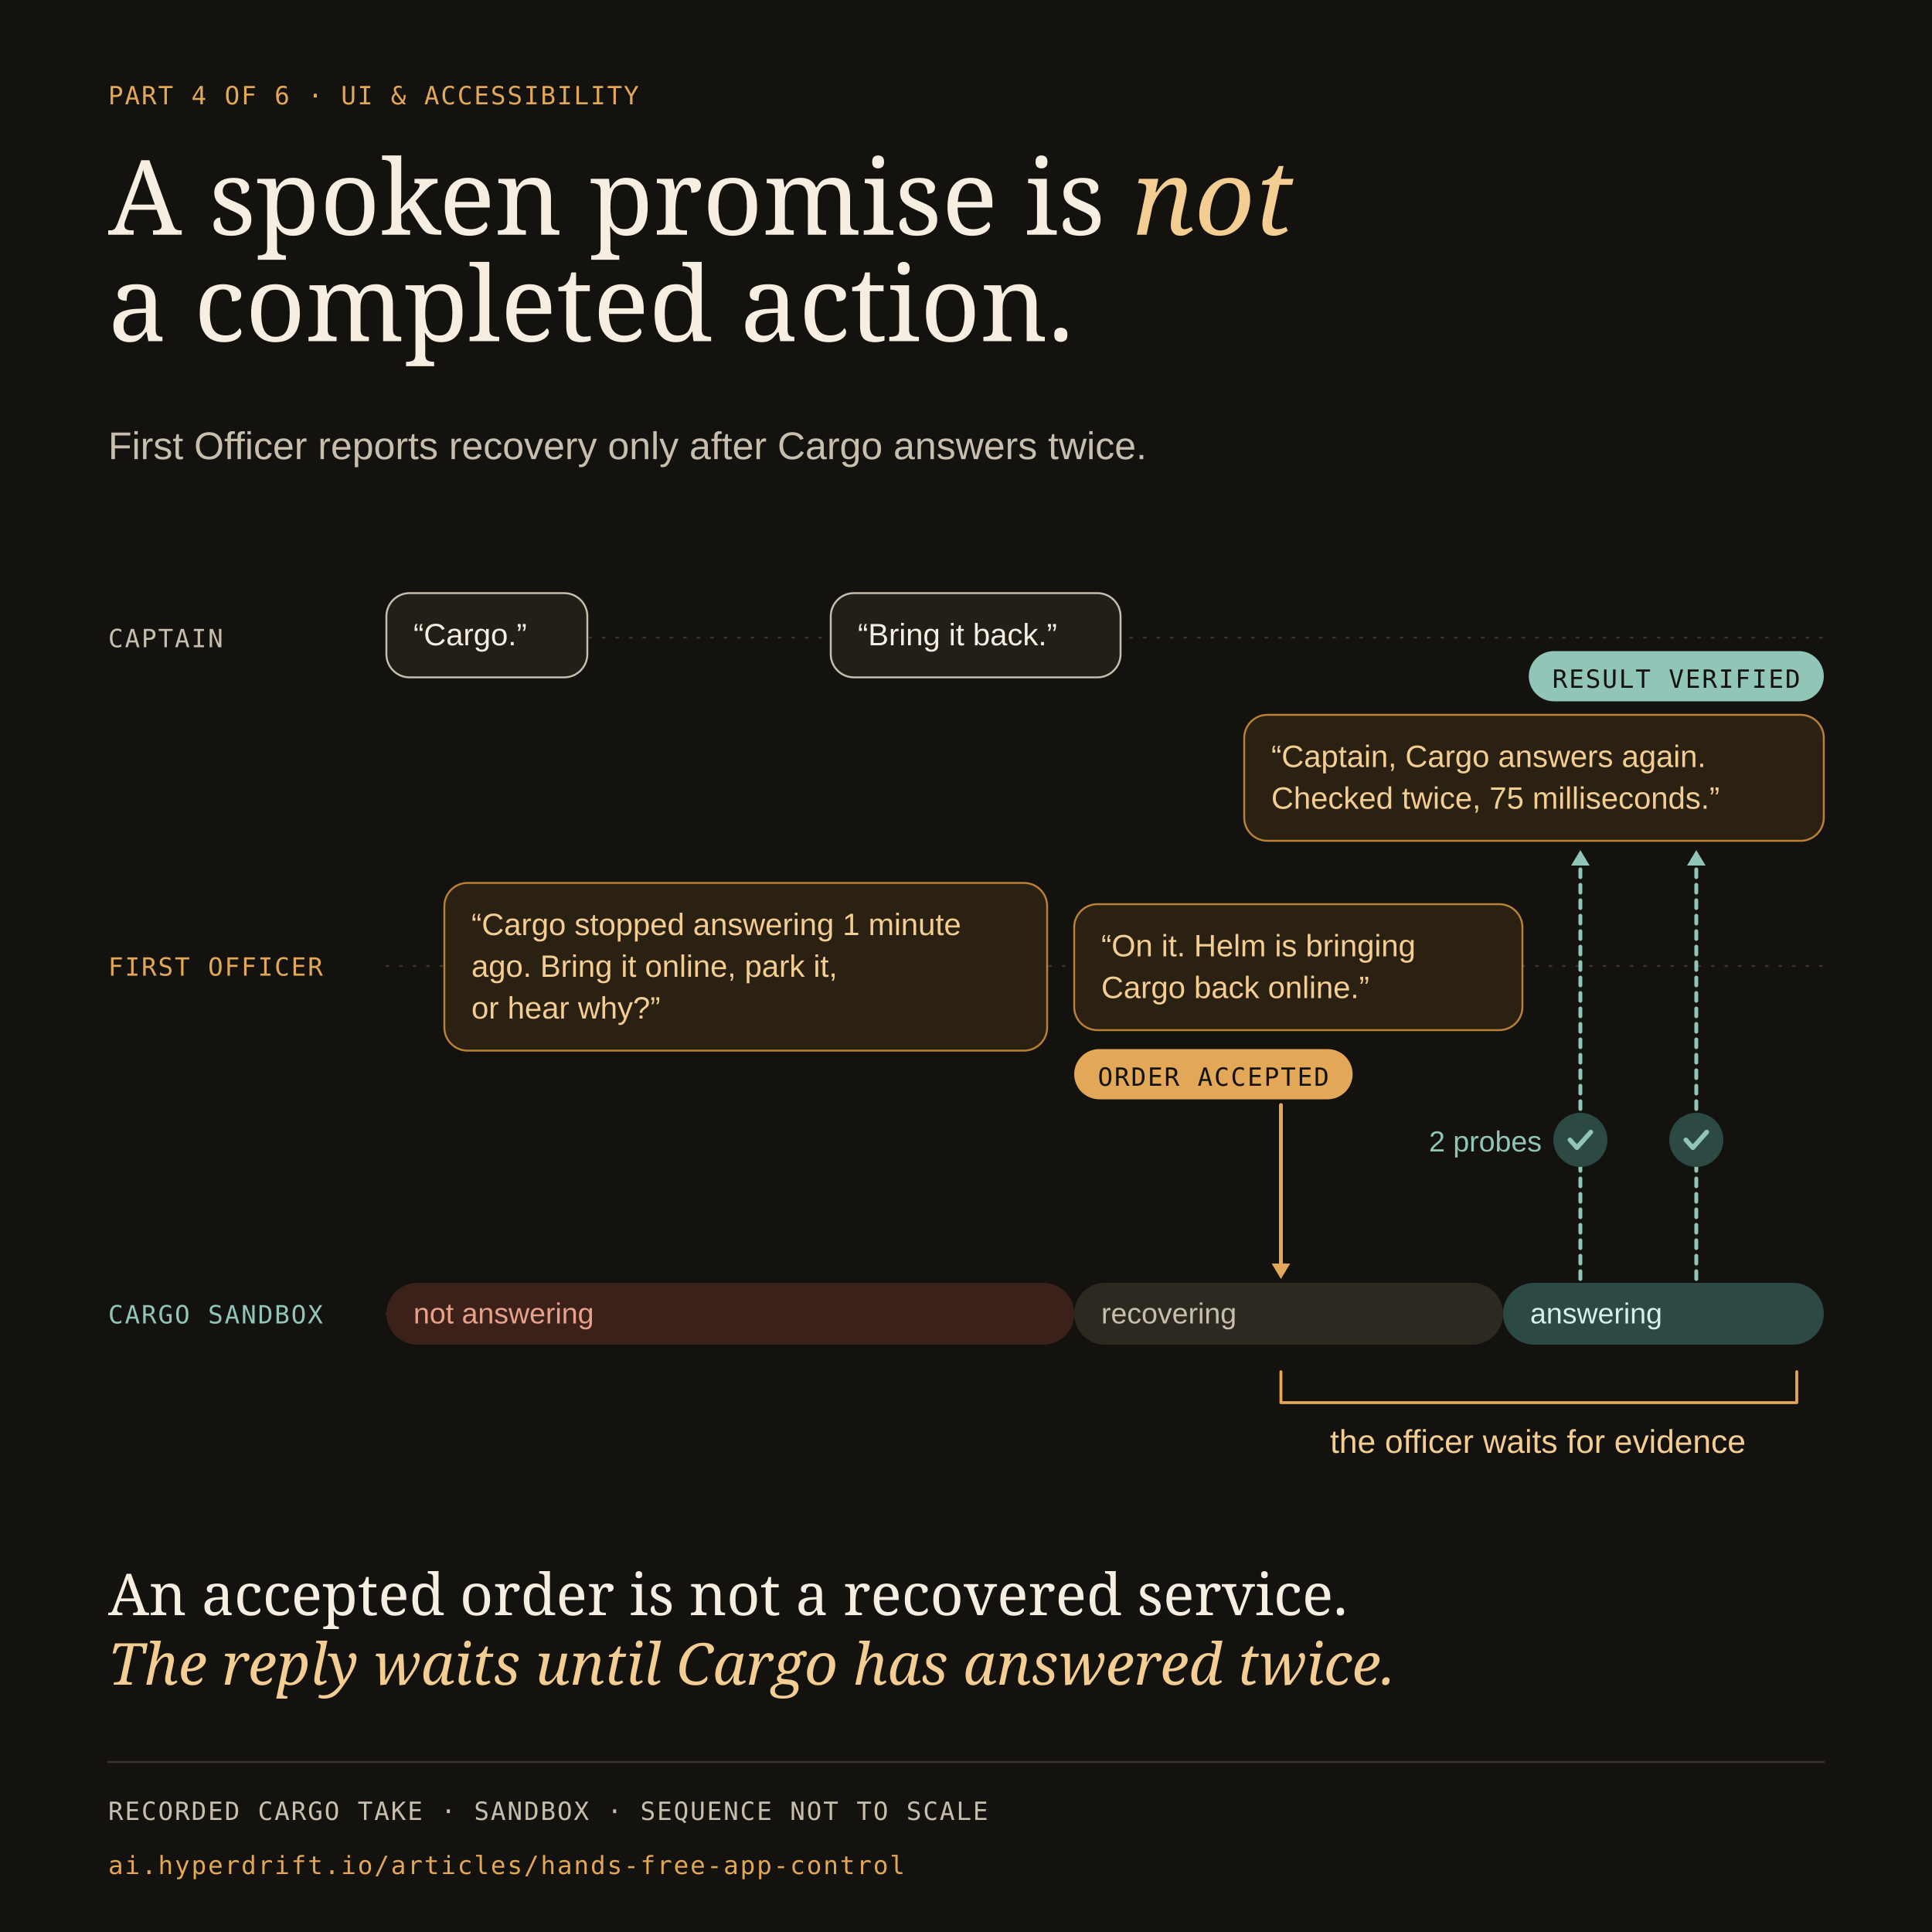
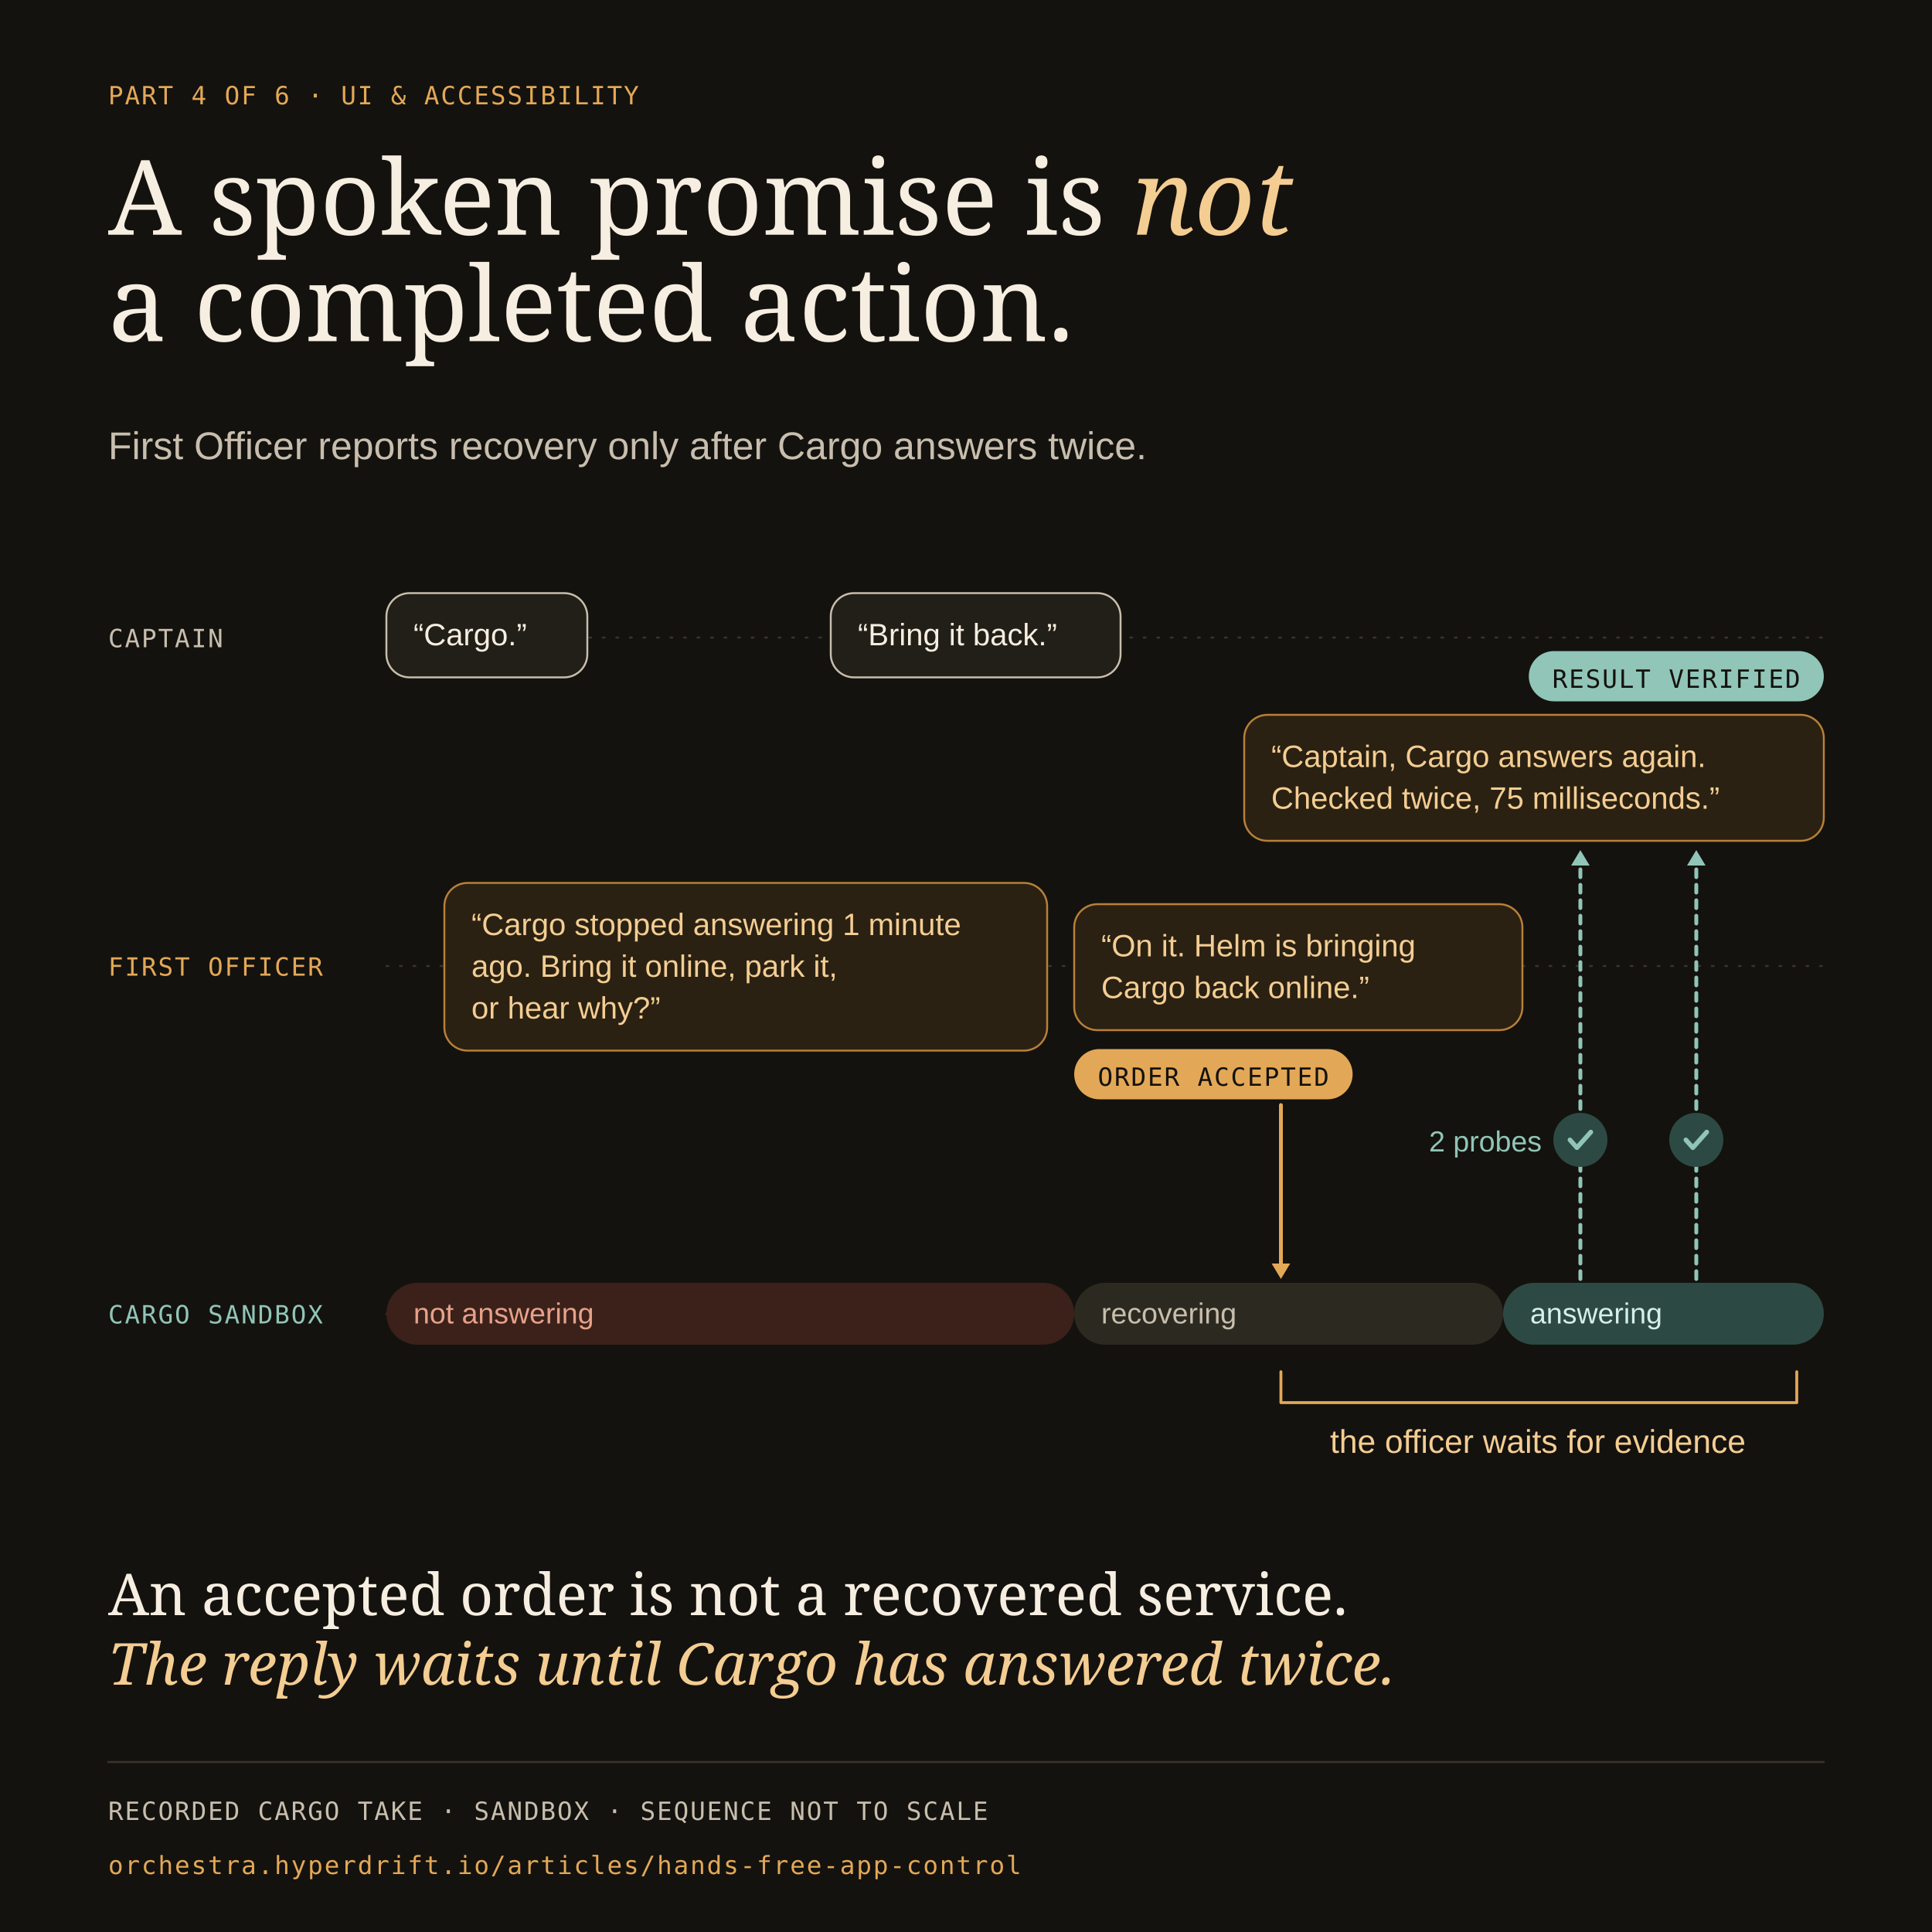
<svg xmlns="http://www.w3.org/2000/svg" width="1000" height="1000" viewBox="0 0 1000 1000" role="img" aria-labelledby="cargo-title cargo-desc">
  <style>.x-d{font-family:'Cormorant Garamond',Georgia,serif;font-weight:500}.x-i{font-family:'Cormorant Garamond',Georgia,serif;font-weight:500;font-style:italic}.x-s{font-family:'IBM Plex Sans','Helvetica Neue',Arial,sans-serif}.x-m{font-family:'IBM Plex Mono',Menlo,monospace;letter-spacing:.06em}</style>
  <rect width="1000" height="1000" fill="#14120e" />
  <text x="56" y="54" class="x-m" font-size="13" fill="#e3a857" text-anchor="start">PART 4 OF 6 · UI &amp; ACCESSIBILITY</text>
  <text x="56" y="121.5" class="x-d" font-size="54" fill="#f6eee1" text-anchor="start">A spoken promise is <tspan fill="#f4cd92" class="x-i">not</tspan>
  </text>
  <text x="56" y="176.58" class="x-d" font-size="54" fill="#f6eee1" text-anchor="start">a completed action.</text>
  <text x="56" y="237.66" class="x-s" font-size="20" fill="#c8beae" text-anchor="start">First Officer reports recovery only after Cargo answers twice.</text>
  <text x="56" y="335" class="x-m" font-size="13" fill="#c8beae" text-anchor="start">CAPTAIN</text>
  <path d="M200 330L944 330" fill="none" stroke="#3a342b" stroke-width="1" stroke-linecap="round" stroke-linejoin="round" stroke-dasharray="1 6" />
  <text x="56" y="505" class="x-m" font-size="13" fill="#e3a857" text-anchor="start">FIRST OFFICER</text>
  <path d="M200 500L944 500" fill="none" stroke="#3a342b" stroke-width="1" stroke-linecap="round" stroke-linejoin="round" stroke-dasharray="1 6" />
  <text x="56" y="685" class="x-m" font-size="13" fill="#90c5b8" text-anchor="start">CARGO SANDBOX</text>
  <path d="M200 680L944 680" fill="none" stroke="#3a342b" stroke-width="1" stroke-linecap="round" stroke-linejoin="round" stroke-dasharray="1 6" />
  <rect x="200" y="664" width="356" height="32" rx="16" fill="#3b211a" />
  <text x="214" y="685" class="x-s" font-size="15" fill="#e8a18a" text-anchor="start">not answering</text>
  <rect x="556" y="664" width="222" height="32" rx="16" fill="#2c2a20" />
  <text x="570" y="685" class="x-s" font-size="15" fill="#c8beae" text-anchor="start">recovering</text>
  <rect x="778" y="664" width="166" height="32" rx="16" fill="#2c4a43" />
  <text x="792" y="685" class="x-s" font-size="15" fill="#d6efe8" text-anchor="start">answering</text>
  <rect x="200" y="307" width="104" height="43.6" rx="12" fill="#221e18" stroke="#c8beae" stroke-width="1" />
  <text x="214" y="334" class="x-s" font-size="16" fill="#f6eee1" text-anchor="start">“Cargo.”</text>
  <rect x="230" y="457" width="312" height="86.8" rx="12" fill="#2a2112" stroke="#b98038" stroke-width="1" />
  <text x="244" y="484" class="x-s" font-size="16" fill="#f4cd92" text-anchor="start">“Cargo stopped answering 1 minute</text>
  <text x="244" y="505.6" class="x-s" font-size="16" fill="#f4cd92" text-anchor="start">ago. Bring it online, park it,</text>
  <text x="244" y="527.2" class="x-s" font-size="16" fill="#f4cd92" text-anchor="start">or hear why?”</text>
  <rect x="430" y="307" width="150" height="43.6" rx="12" fill="#221e18" stroke="#c8beae" stroke-width="1" />
  <text x="444" y="334" class="x-s" font-size="16" fill="#f6eee1" text-anchor="start">“Bring it back.”</text>
  <rect x="556" y="468" width="232" height="65.2" rx="12" fill="#2a2112" stroke="#b98038" stroke-width="1" />
  <text x="570" y="495" class="x-s" font-size="16" fill="#f4cd92" text-anchor="start">“On it. Helm is bringing</text>
  <text x="570" y="516.6" class="x-s" font-size="16" fill="#f4cd92" text-anchor="start">Cargo back online.”</text>
  <rect x="556" y="543" width="144.12" height="26" rx="13.0" fill="#e3a857" />
  <text x="628.06" y="562" class="x-m" font-size="13" fill="#14120e" text-anchor="middle">ORDER ACCEPTED</text>
  <path d="M663 572L663 656" fill="none" stroke="#e3a857" stroke-width="2" stroke-linecap="round" stroke-linejoin="round" />
  <polygon points="663,662 658.2,654 667.8,654" fill="#e3a857" />
  <path d="M818 662L818 446" fill="none" stroke="#90c5b8" stroke-width="2" stroke-linecap="round" stroke-linejoin="round" stroke-dasharray="4 4" />
  <polygon points="818,440 813.2,448 822.8,448" fill="#90c5b8" />
  <circle cx="818" cy="590" r="14" fill="#2c4a43" />
  <path d="M812.6 590l3.6 4.05l7.2 -8.1" fill="none" stroke="#90c5b8" stroke-width="2.4" stroke-linecap="round" stroke-linejoin="round" />
  <path d="M878 662L878 446" fill="none" stroke="#90c5b8" stroke-width="2" stroke-linecap="round" stroke-linejoin="round" stroke-dasharray="4 4" />
  <polygon points="878,440 873.2,448 882.8,448" fill="#90c5b8" />
  <circle cx="878" cy="590" r="14" fill="#2c4a43" />
  <path d="M872.6 590l3.6 4.05l7.2 -8.1" fill="none" stroke="#90c5b8" stroke-width="2.4" stroke-linecap="round" stroke-linejoin="round" />
  <text x="798" y="596" class="x-s" font-size="15" fill="#90c5b8" text-anchor="end">2 probes</text>
  <rect x="644" y="370" width="300" height="65.2" rx="12" fill="#2a2112" stroke="#b98038" stroke-width="1" />
  <text x="658" y="397" class="x-s" font-size="16" fill="#f4cd92" text-anchor="start">“Captain, Cargo answers again.</text>
  <text x="658" y="418.6" class="x-s" font-size="16" fill="#f4cd92" text-anchor="start">Checked twice, 75 milliseconds.”</text>
  <rect x="791.3" y="337" width="152.7" height="26" rx="13.0" fill="#90c5b8" />
  <text x="867.65" y="356" class="x-m" font-size="13" fill="#14120e" text-anchor="middle">RESULT VERIFIED</text>
  <path d="M663 710V726H930V710" fill="none" stroke="#e3a857" stroke-width="1.5" stroke-linecap="round" stroke-linejoin="round" />
  <text x="796" y="752" class="x-s" font-size="17" fill="#f4cd92" text-anchor="middle">the officer waits for evidence</text>
  <text x="56" y="836" class="x-d" font-size="30" fill="#f6eee1" text-anchor="start">An accepted order is not a recovered service.</text>
  <text x="56" y="872" class="x-i" font-size="30" fill="#f4cd92" text-anchor="start">The reply waits until Cargo has answered twice.</text>
  <path d="M56 912L944 912" fill="none" stroke="#3a342b" stroke-width="1" stroke-linecap="round" stroke-linejoin="round" />
  <text x="56" y="942" class="x-m" font-size="13" fill="#c8beae" text-anchor="start">RECORDED CARGO TAKE · SANDBOX · SEQUENCE NOT TO SCALE</text>
-   <text x="56" y="970" class="x-m" font-size="13" fill="#e3a857" text-anchor="start">ai.hyperdrift.io/articles/hands-free-app-control</text>
+   <text x="56" y="970" class="x-m" font-size="13" fill="#e3a857" text-anchor="start">orchestra.hyperdrift.io/articles/hands-free-app-control</text>
</svg>
